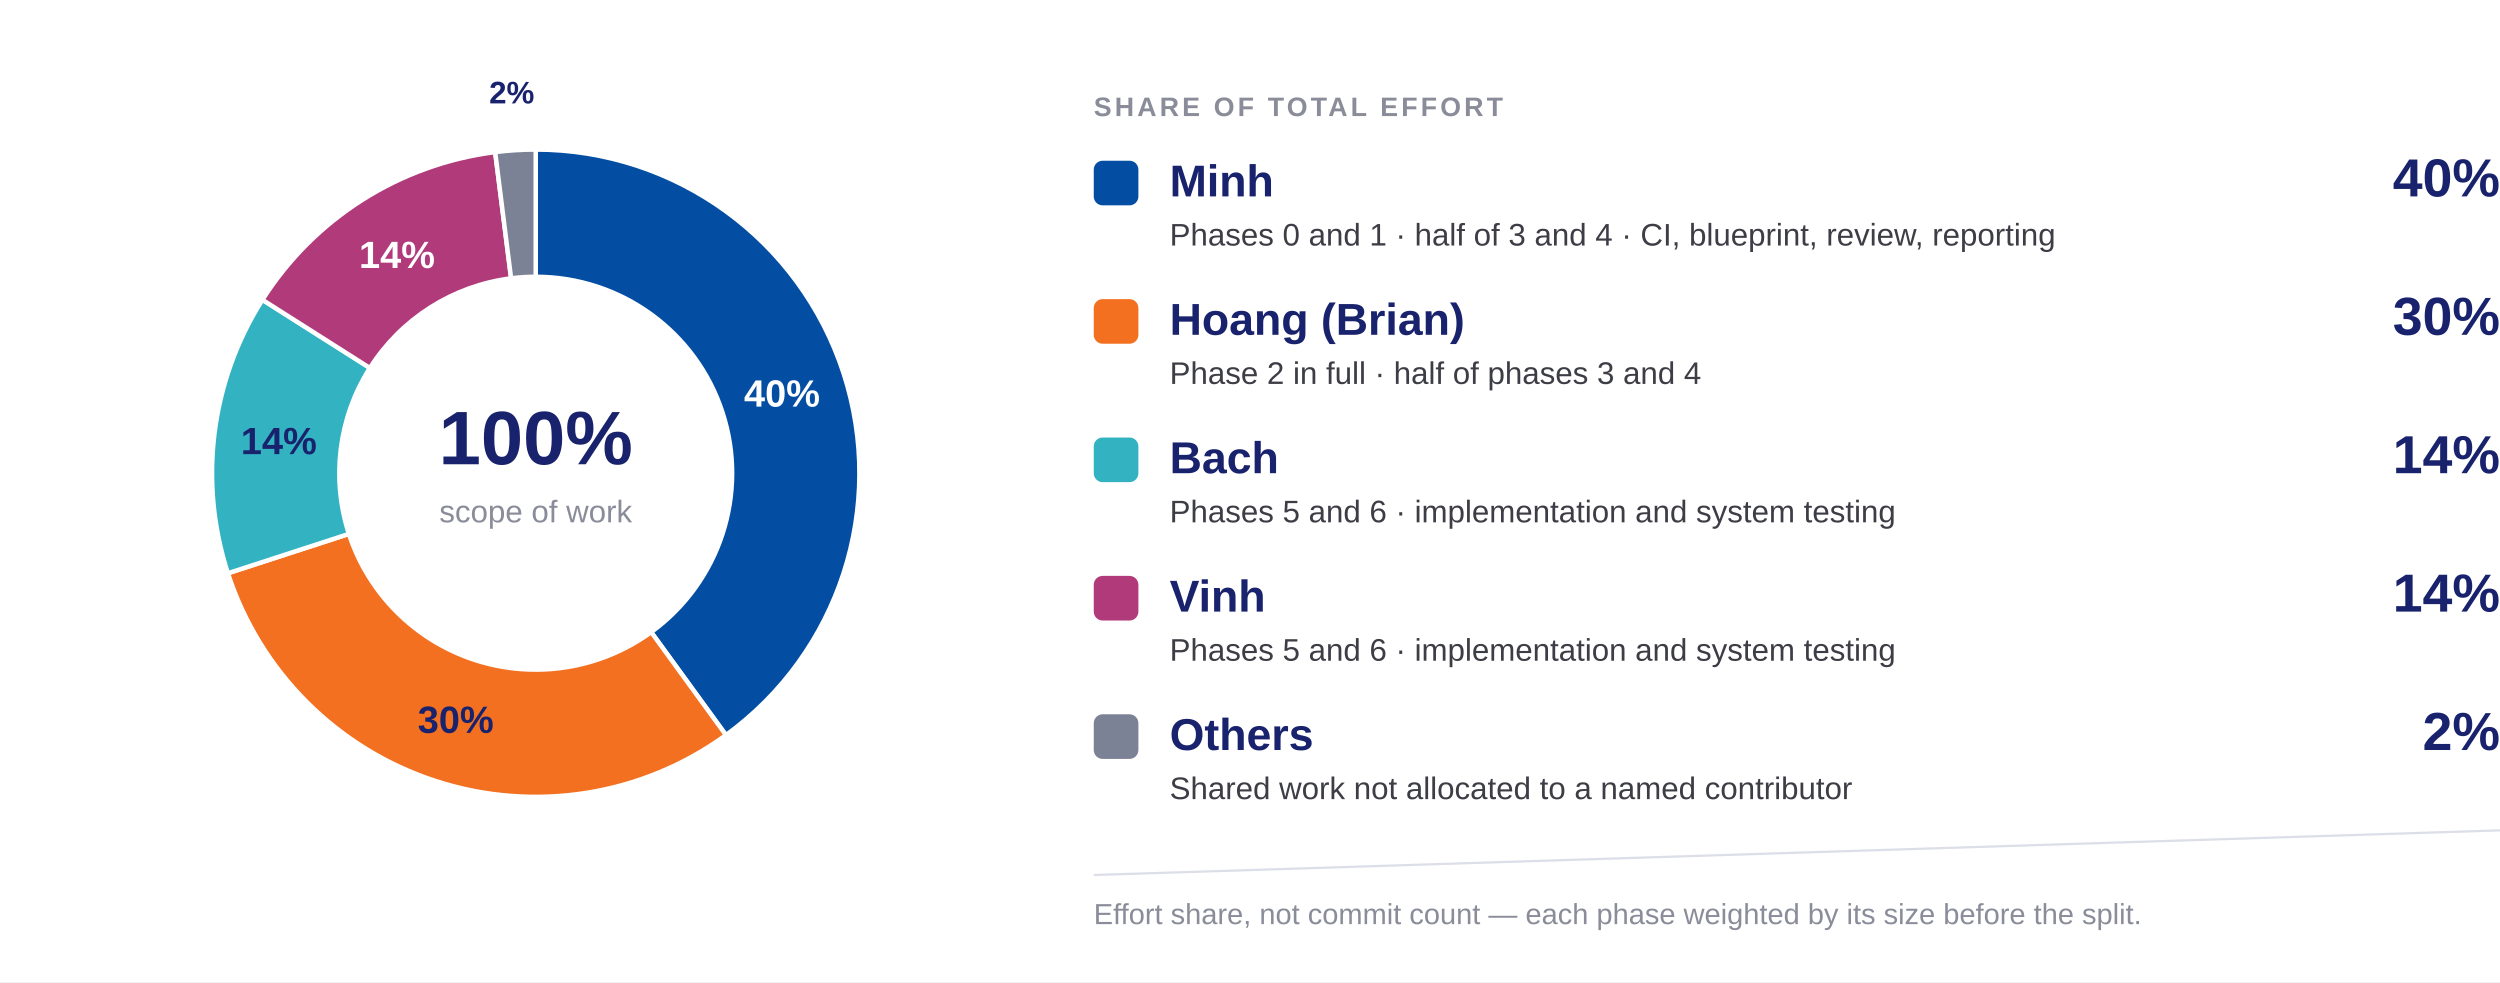
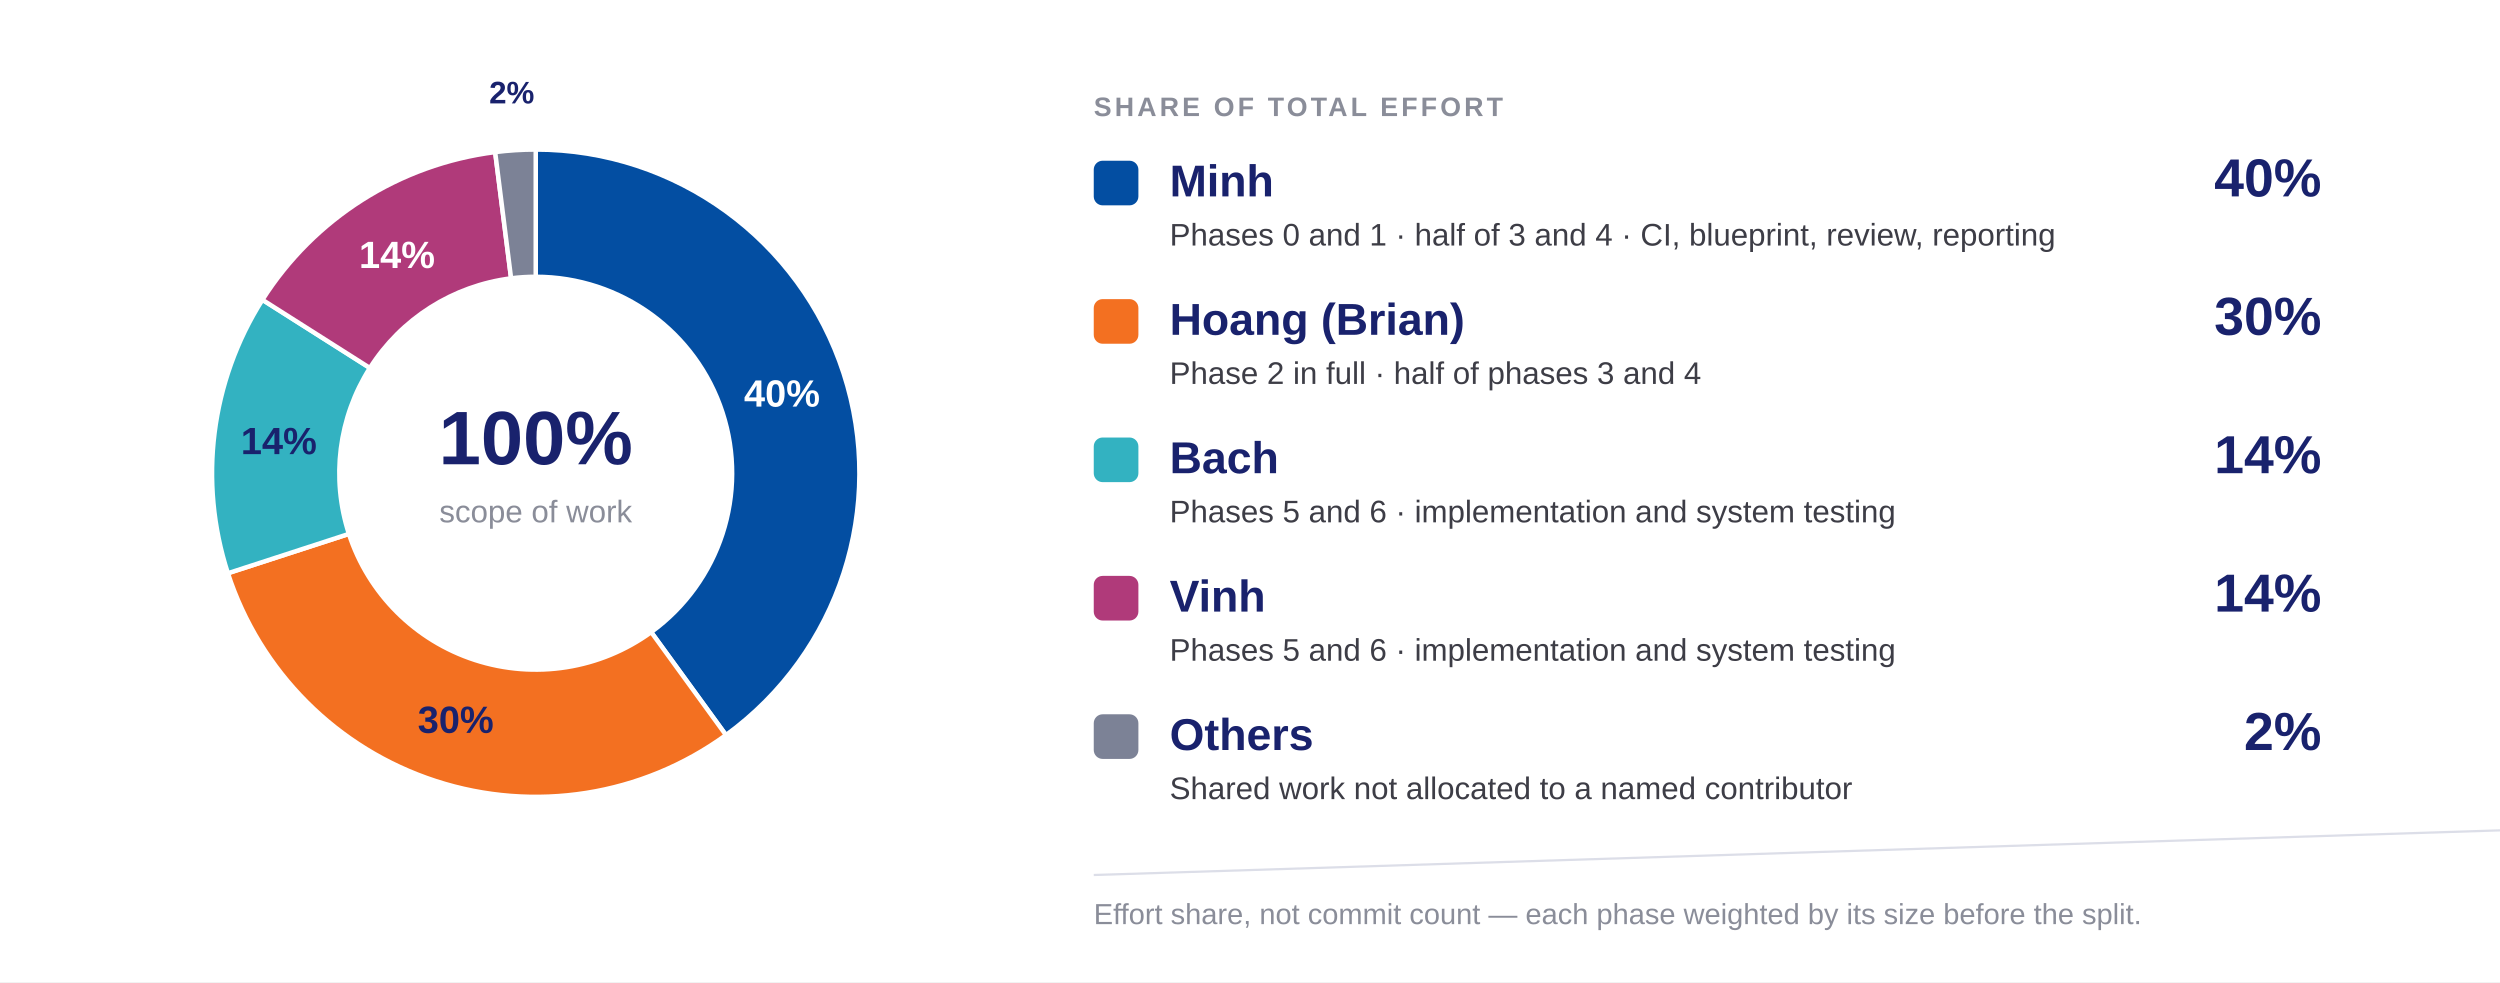
<svg xmlns="http://www.w3.org/2000/svg" viewBox="0 0 1120 440" width="1120" height="440" font-family="Segoe UI, Segoe UI Variable, Helvetica Neue, Arial, sans-serif">
  <rect width="1120" height="440" fill="#ffffff" />
  <path d="M 240.00 67.00 A 145 145 0 0 1 325.23 329.31 L 291.73 283.19 A 88 88 0 0 0 240.00 124.00 Z" fill="#034EA2" stroke="#ffffff" stroke-width="2" />
  <text x="350.323" y="182.154" font-size="17" fill="#ffffff" font-weight="700" text-anchor="middle">40%</text>
  <path d="M 325.23 329.31 A 145 145 0 0 1 102.10 256.81 L 156.31 239.19 A 88 88 0 0 0 291.73 283.19 Z" fill="#F37021" stroke="#ffffff" stroke-width="2" />
  <text x="204.154" y="328.323" font-size="17" fill="#19226D" font-weight="700" text-anchor="middle">30%</text>
  <path d="M 102.10 256.81 A 145 145 0 0 1 117.57 134.31 L 165.70 164.85 A 88 88 0 0 0 156.31 239.19 Z" fill="#33B2C1" stroke="#ffffff" stroke-width="2" />
  <text x="124.915" y="203.461" font-size="17" fill="#19226D" font-weight="700" text-anchor="middle">14%</text>
  <path d="M 117.57 134.31 A 145 145 0 0 1 221.83 68.14 L 228.97 124.69 A 88 88 0 0 0 165.70 164.85 Z" fill="#B03A7A" stroke="#ffffff" stroke-width="2" />
  <text x="177.844" y="120.058" font-size="17" fill="#ffffff" font-weight="700" text-anchor="middle">14%</text>
  <path d="M 221.83 68.14 A 145 145 0 0 1 240.00 67.00 L 240.00 124.00 A 88 88 0 0 0 228.97 124.69 Z" fill="#7C8296" stroke="#ffffff" stroke-width="2" />
  <text x="229.263" y="46.337" font-size="14" fill="#19226D" font-weight="700" text-anchor="middle">2%</text>
  <text x="240" y="208" font-size="34" fill="#19226D" font-weight="700" text-anchor="middle">100%</text>
  <text x="240" y="234" font-size="14" fill="#8a8d99" font-weight="400" text-anchor="middle">scope of work</text>
  <text x="490" y="52" font-size="12" fill="#8a8d99" font-weight="700" letter-spacing="1.4">SHARE OF TOTAL EFFORT</text>
  <rect x="490" y="72" width="20.0" height="20" rx="4" fill="#034EA2" />
  <text x="524" y="88" font-size="20" fill="#19226D" font-weight="700">Minh</text>
  <text x="524" y="110" font-size="14" fill="#3d3d46" font-weight="400">Phases 0 and 1 · half of 3 and 4 · CI, blueprint, review, reporting</text>
-   <text x="1120" y="88" font-size="24" fill="#19226D" font-weight="700" text-anchor="end">40%</text>
+   <text x="1040" y="88" font-size="24" fill="#19226D" font-weight="700" text-anchor="end">40%</text>
  <rect x="490" y="134" width="20.0" height="20" rx="4" fill="#F37021" />
  <text x="524" y="150" font-size="20" fill="#19226D" font-weight="700">Hoang (Brian)</text>
  <text x="524" y="172" font-size="14" fill="#3d3d46" font-weight="400">Phase 2 in full · half of phases 3 and 4</text>
-   <text x="1120" y="150" font-size="24" fill="#19226D" font-weight="700" text-anchor="end">30%</text>
+   <text x="1040" y="150" font-size="24" fill="#19226D" font-weight="700" text-anchor="end">30%</text>
  <rect x="490" y="196" width="20.0" height="20" rx="4" fill="#33B2C1" />
  <text x="524" y="212" font-size="20" fill="#19226D" font-weight="700">Bach</text>
  <text x="524" y="234" font-size="14" fill="#3d3d46" font-weight="400">Phases 5 and 6 · implementation and system testing</text>
-   <text x="1120" y="212" font-size="24" fill="#19226D" font-weight="700" text-anchor="end">14%</text>
+   <text x="1040" y="212" font-size="24" fill="#19226D" font-weight="700" text-anchor="end">14%</text>
  <rect x="490" y="258" width="20.0" height="20" rx="4" fill="#B03A7A" />
  <text x="524" y="274" font-size="20" fill="#19226D" font-weight="700">Vinh</text>
  <text x="524" y="296" font-size="14" fill="#3d3d46" font-weight="400">Phases 5 and 6 · implementation and system testing</text>
-   <text x="1120" y="274" font-size="24" fill="#19226D" font-weight="700" text-anchor="end">14%</text>
+   <text x="1040" y="274" font-size="24" fill="#19226D" font-weight="700" text-anchor="end">14%</text>
  <rect x="490" y="320" width="20.0" height="20" rx="4" fill="#7C8296" />
  <text x="524" y="336" font-size="20" fill="#19226D" font-weight="700">Others</text>
  <text x="524" y="358" font-size="14" fill="#3d3d46" font-weight="400">Shared work not allocated to a named contributor</text>
-   <text x="1120" y="336" font-size="24" fill="#19226D" font-weight="700" text-anchor="end">2%</text>
+   <text x="1040" y="336" font-size="24" fill="#19226D" font-weight="700" text-anchor="end">2%</text>
  <line x1="490" y1="392" x2="1120" y2="372" stroke="#DCDEE8" />
  <text x="490" y="414" font-size="13" fill="#8a8d99" font-weight="400">Effort share, not commit count — each phase weighted by its size before the split.</text>
</svg>
